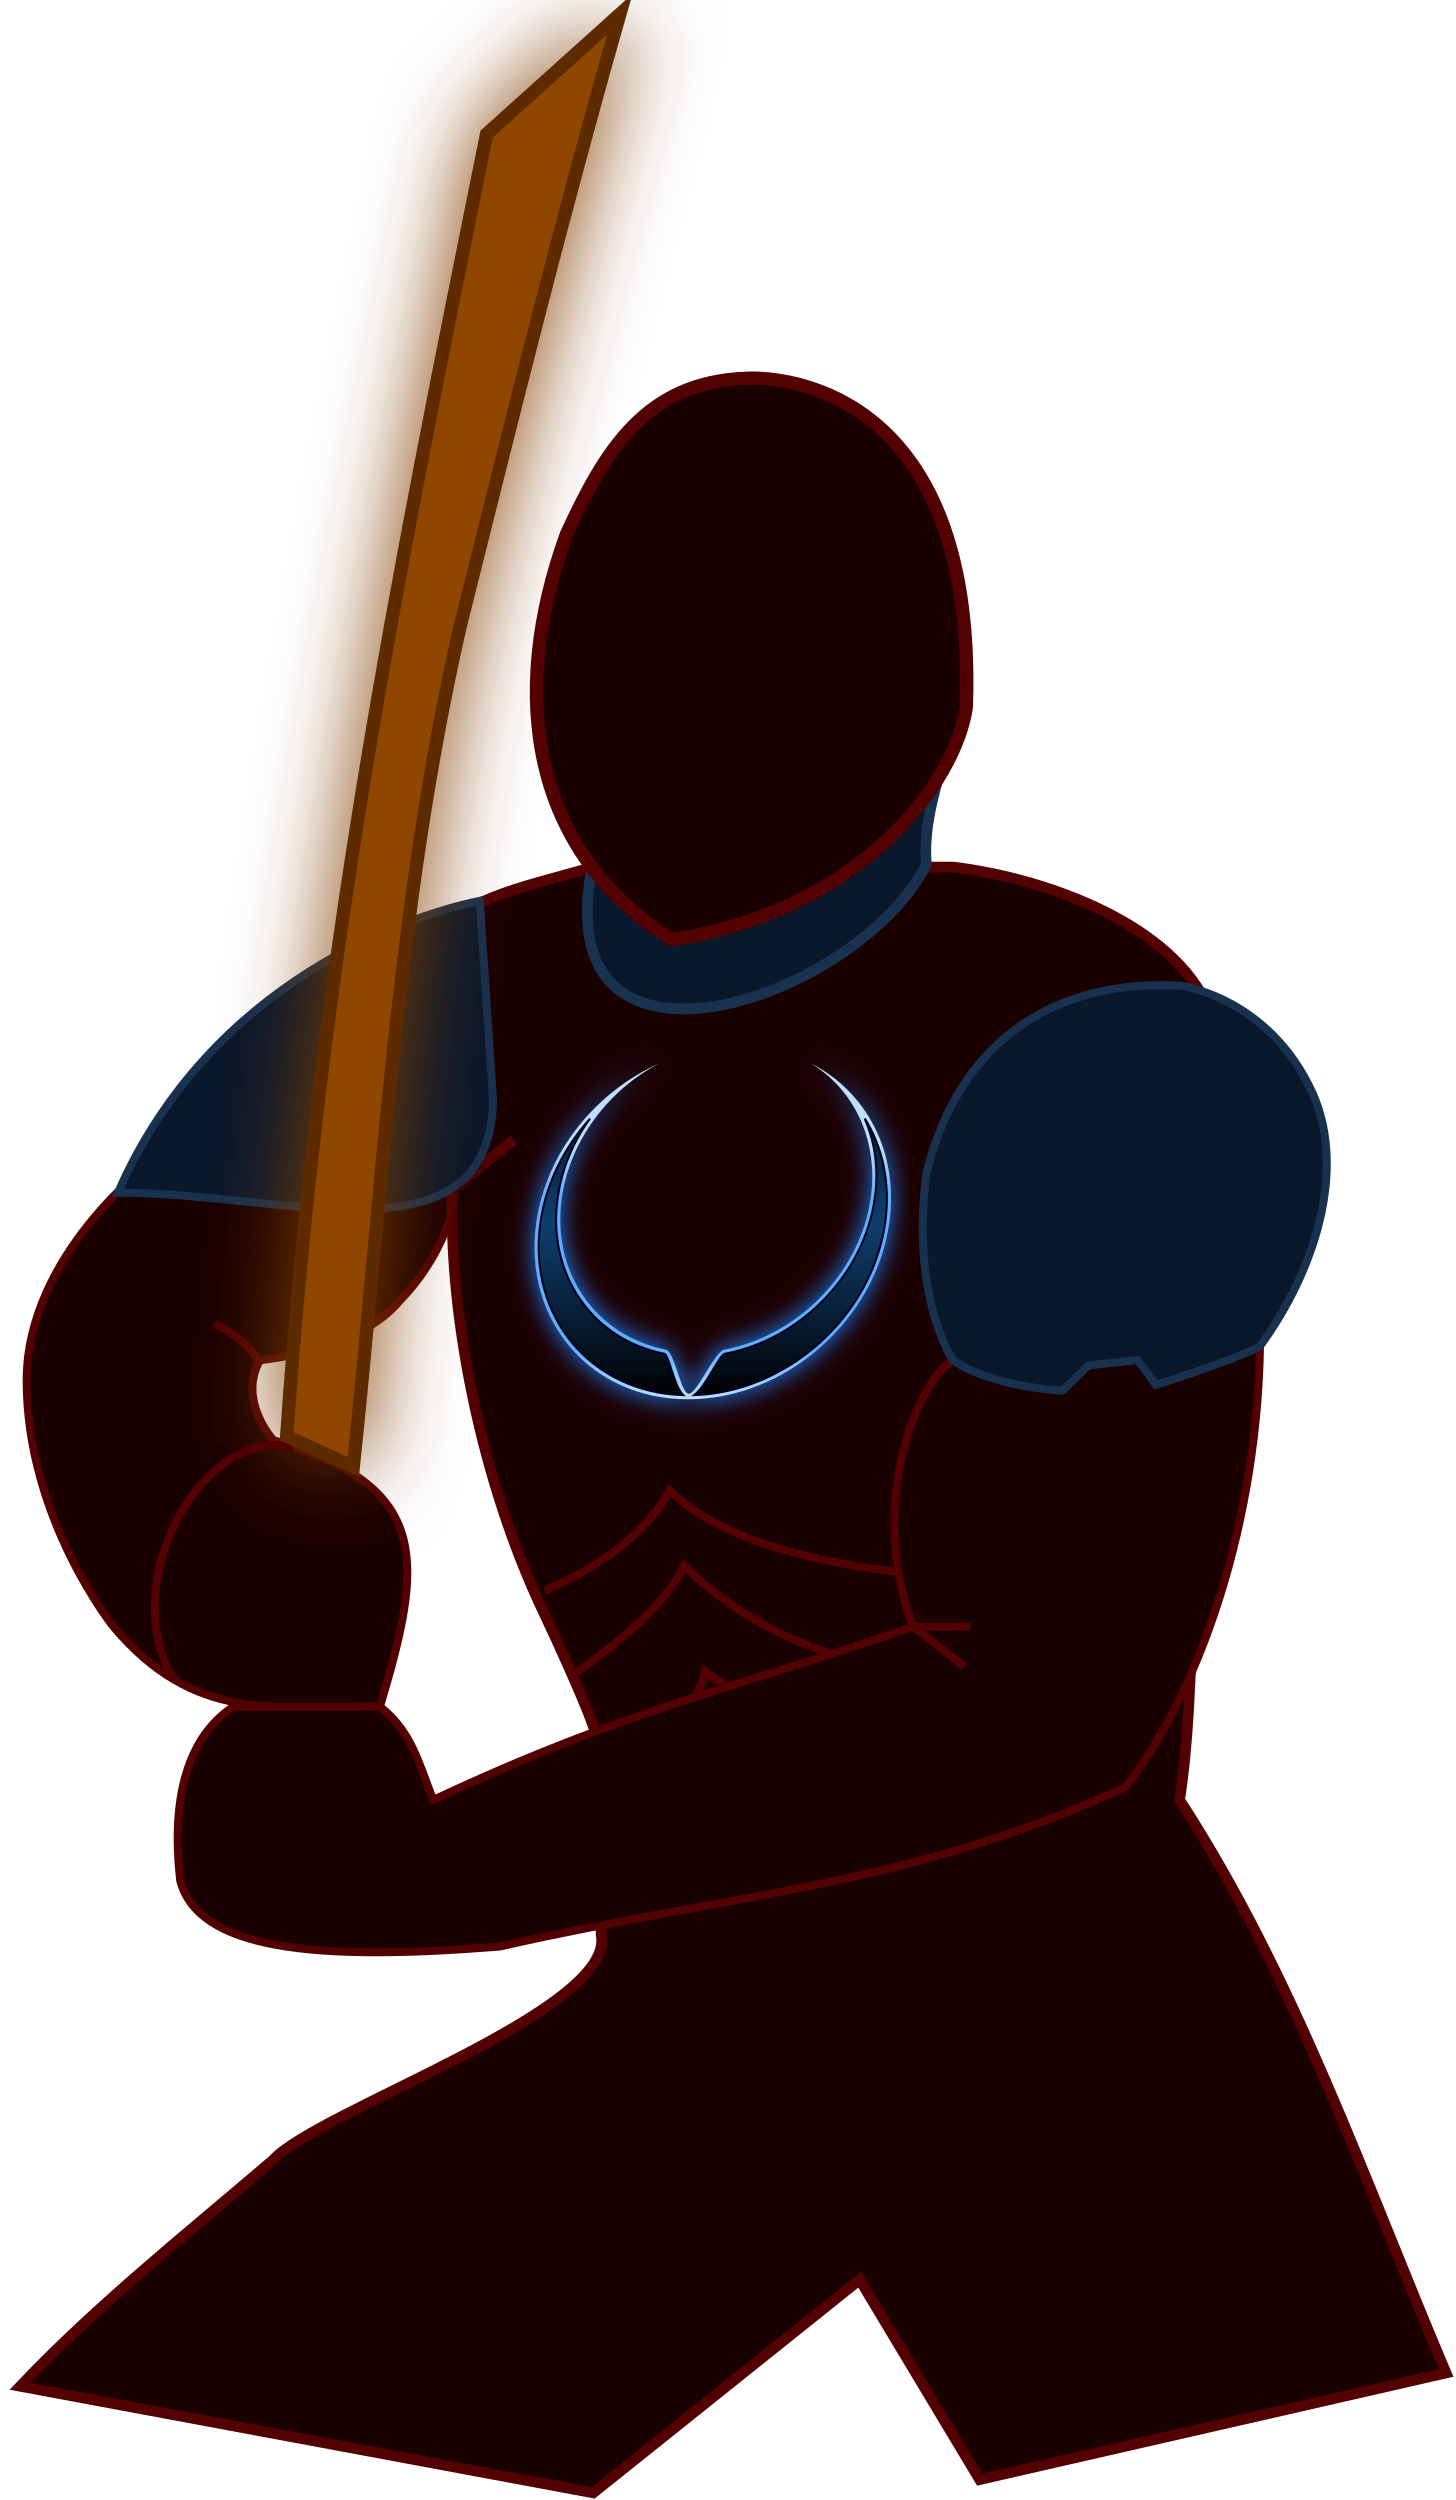
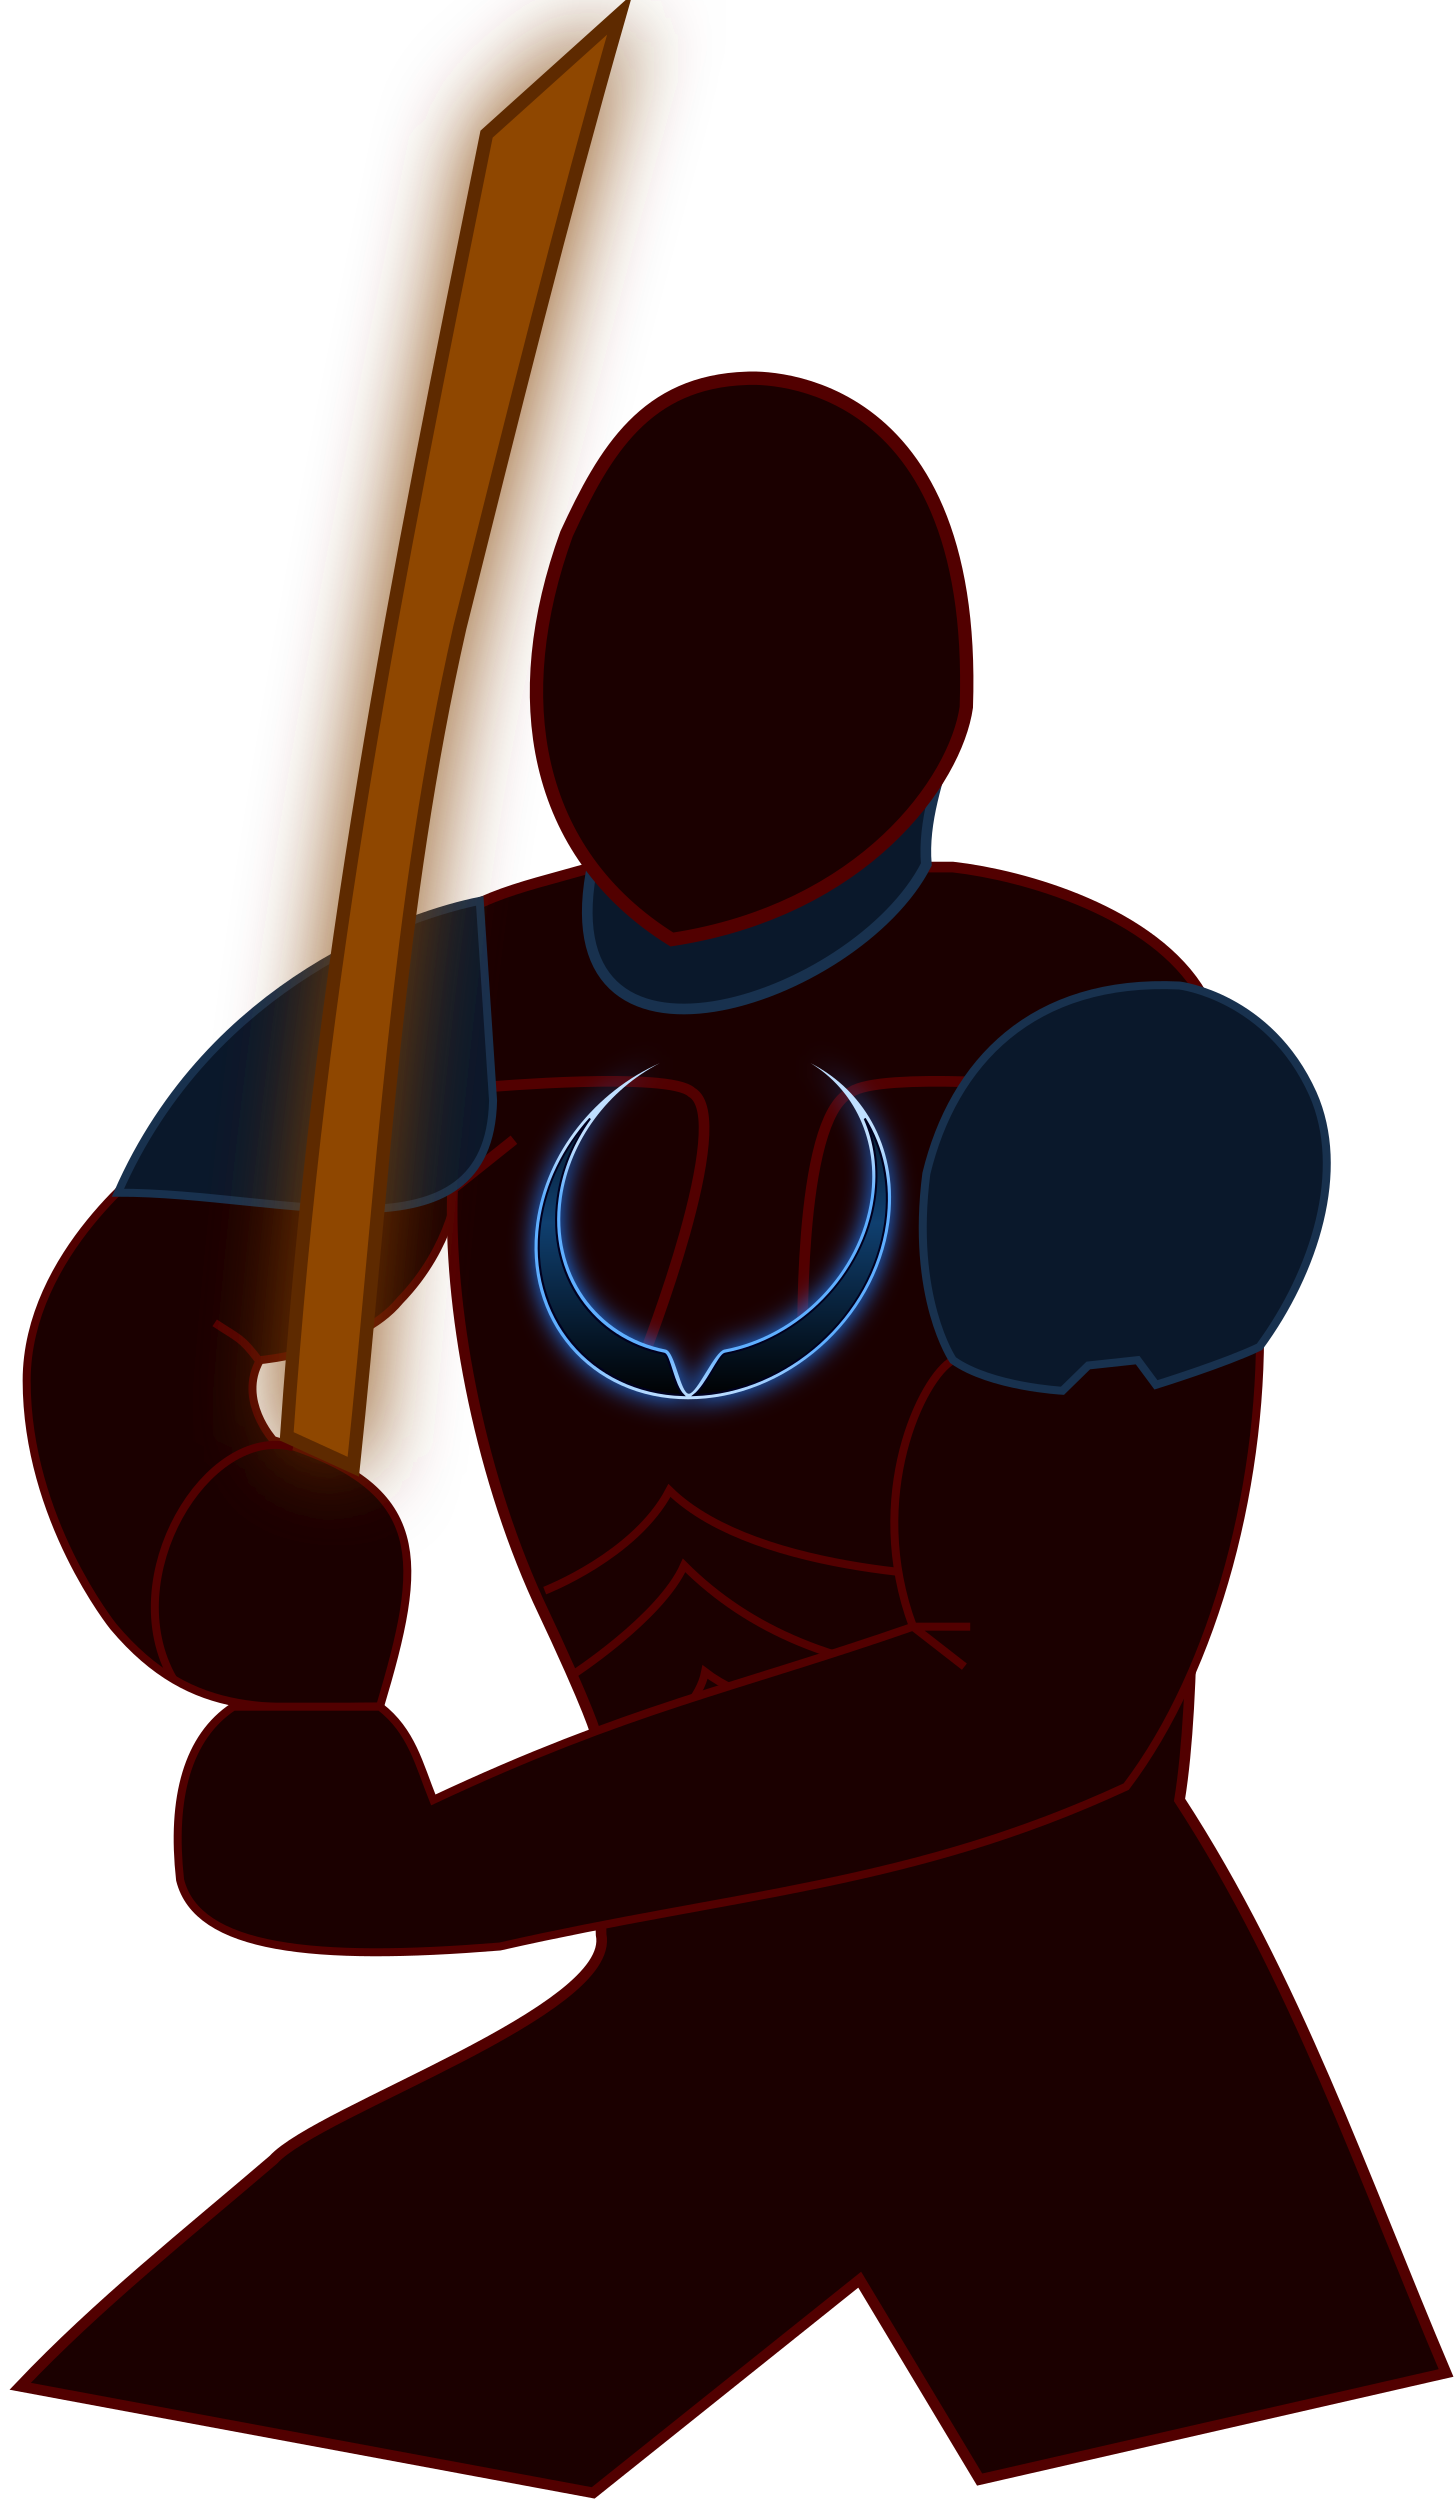
<svg xmlns="http://www.w3.org/2000/svg" xmlns:ns1="http://www.openswatchbook.org/uri/2009/osb" xmlns:xlink="http://www.w3.org/1999/xlink" width="546.031" height="938" id="svg2" version="1.1">
  <defs id="defs4">
    <linearGradient ns1:paint="solid" id="linearGradient3905">
      <stop offset="0" style="stop-color:#313131;stop-opacity:1;" id="stop3907" />
    </linearGradient>
    <linearGradient ns1:paint="solid" id="linearGradient3901">
      <stop offset="0" style="stop-color:#1e1e1e;stop-opacity:1;" id="stop3903" />
    </linearGradient>
    <linearGradient ns1:paint="solid" id="linearGradient3897">
      <stop offset="0" style="stop-color:#b1b1b1;stop-opacity:1;" id="stop3899" />
    </linearGradient>
    <linearGradient ns1:paint="solid" id="linearGradient3893">
      <stop offset="0" style="stop-color:#9c9c9c;stop-opacity:1;" id="stop3895" />
    </linearGradient>
    <linearGradient ns1:paint="solid" id="linearGradient3878">
      <stop offset="0" style="stop-color:#21466b;stop-opacity:1;" id="stop3880" />
    </linearGradient>
    <linearGradient ns1:paint="solid" id="linearGradient3874">
      <stop offset="0" style="stop-color:#1f3950;stop-opacity:1;" id="stop3876" />
    </linearGradient>
    <linearGradient ns1:paint="solid" id="linearGradient3870">
      <stop offset="0" style="stop-color:#4c3450;stop-opacity:1;" id="stop3872" />
    </linearGradient>
    <linearGradient ns1:paint="solid" id="linearGradient3866">
      <stop offset="0" style="stop-color:#371f3d;stop-opacity:1;" id="stop3868" />
    </linearGradient>
    <linearGradient ns1:paint="solid" id="linearGradient3851">
      <stop offset="0" style="stop-color:#18314e;stop-opacity:1;" id="stop3853" />
    </linearGradient>
    <linearGradient ns1:paint="solid" id="linearGradient3836">
      <stop offset="0" style="stop-color:#0a182b;stop-opacity:1;" id="stop3838" />
    </linearGradient>
-     <linearGradient ns1:paint="solid" id="linearGradient3821">
+     <linearGradient ns1:paint="solid" id="linearGradient3821" gradientTransform="matrix(-1,0,-0.362858,1,775.453,206.645)">
      <stop offset="0" style="stop-color:#520000;stop-opacity:1;" id="stop3823" />
    </linearGradient>
    <linearGradient ns1:paint="solid" id="linearGradient3813">
      <stop offset="0" style="stop-color:#1b0000;stop-opacity:1;" id="stop3815" />
      <stop id="stop3817" style="stop-color:#1b0000;stop-opacity:1;" offset="1" />
    </linearGradient>
    <linearGradient ns1:paint="solid" id="linearGradient3798">
      <stop offset="0" style="stop-color:#38650b;stop-opacity:1;" id="stop3800" />
    </linearGradient>
    <linearGradient ns1:paint="solid" id="linearGradient3783">
      <stop offset="0" style="stop-color:#214103;stop-opacity:1;" id="stop3785" />
    </linearGradient>
    <linearGradient ns1:paint="solid" id="linearGradient3779">
      <stop offset="0" style="stop-color:#8f4700;stop-opacity:1;" id="stop3781" />
    </linearGradient>
    <linearGradient ns1:paint="solid" id="linearGradient3775">
      <stop offset="0" style="stop-color:#5e2a00;stop-opacity:1;" id="stop3777" />
    </linearGradient>
    <linearGradient id="linearGradient3698">
      <stop style="stop-color:#000000;stop-opacity:1;" offset="0" id="stop3700" />
      <stop id="stop3706" offset="0.5" style="stop-color:#0f3f6f;stop-opacity:1;" />
      <stop style="stop-color:#000000;stop-opacity:1;" offset="1" id="stop3702" />
    </linearGradient>
    <linearGradient id="linearGradient3606">
      <stop style="stop-color:#bfdfff;stop-opacity:1;" offset="0" id="stop3608" />
      <stop id="stop3616" offset="0.2" style="stop-color:#5fafff;stop-opacity:1;" />
      <stop id="stop3614" offset="0.8" style="stop-color:#5fafff;stop-opacity:1;" />
      <stop style="stop-color:#bfdfff;stop-opacity:1;" offset="1" id="stop3610" />
    </linearGradient>
    <linearGradient id="linearGradient2987">
      <stop style="stop-color:#bfdfff;stop-opacity:1;" offset="0" id="stop2989" />
      <stop id="stop2991" offset="0.2" style="stop-color:#5fafff;stop-opacity:1;" />
      <stop id="stop2993" offset="0.8" style="stop-color:#5fafff;stop-opacity:1;" />
      <stop style="stop-color:#bfdfff;stop-opacity:1;" offset="1" id="stop2995" />
    </linearGradient>
    <linearGradient id="linearGradient3674">
      <stop style="stop-color:#000000;stop-opacity:1;" offset="0" id="stop3676" />
      <stop style="stop-color:#4f0700;stop-opacity:1;" offset="1" id="stop3678" />
    </linearGradient>
    <linearGradient id="linearGradient3666">
      <stop style="stop-color:#3f0f00;stop-opacity:1;" offset="0" id="stop3668" />
      <stop id="stop3671" offset="0.75" style="stop-color:#ff7f00;stop-opacity:1;" />
      <stop style="stop-color:#ff9f3f;stop-opacity:1;" offset="1" id="stop3670" />
    </linearGradient>
    <radialGradient xlink:href="#linearGradient3663" id="radialGradient3688" cx="24" cy="24" fx="24" fy="24" r="24" gradientUnits="userSpaceOnUse" />
    <linearGradient id="linearGradient3663">
      <stop style="stop-color:#00070f;stop-opacity:1;" offset="0" id="stop3667" />
      <stop id="stop3659" offset="0.94" style="stop-color:#00070f;stop-opacity:1;" />
      <stop id="stop3690" offset="1" style="stop-color:#00070f;stop-opacity:0;" />
    </linearGradient>
    <linearGradient gradientUnits="userSpaceOnUse" y2="440" x2="1024" y1="640" x1="1024" id="linearGradient4214" xlink:href="#linearGradient3699" />
    <linearGradient gradientUnits="userSpaceOnUse" y2="440" x2="1024" y1="640" x1="1024" id="linearGradient4204-6" xlink:href="#linearGradient3666-1" />
    <linearGradient gradientUnits="userSpaceOnUse" y2="440" x2="1024" y1="640" x1="1024" id="linearGradient4196-6" xlink:href="#linearGradient3674-5" />
    <radialGradient gradientUnits="userSpaceOnUse" r="256" fy="494" fx="1024" cy="494" cx="1024" id="radialGradient3687" xlink:href="#linearGradient3681" />
    <filter color-interpolation-filters="sRGB" id="filter3852">
      <feGaussianBlur id="feGaussianBlur3854" stdDeviation="7.25" />
    </filter>
    <linearGradient gradientUnits="userSpaceOnUse" y2="384" x2="1024" y1="640" x1="1024" id="linearGradient3836-1" xlink:href="#linearGradient3699" />
    <linearGradient gradientUnits="userSpaceOnUse" y2="384" x2="1024" y1="640" x1="1024" id="linearGradient3758" xlink:href="#linearGradient3698-7" />
    <linearGradient gradientTransform="translate(60,-1024)" gradientUnits="userSpaceOnUse" y2="1376" x2="1520" y1="1600" x1="1520" id="linearGradient3750" xlink:href="#linearGradient3698-7" />
    <linearGradient gradientTransform="translate(28,-1024)" gradientUnits="userSpaceOnUse" y2="1376" x2="1392" y1="1600" x1="1392" id="linearGradient3742" xlink:href="#linearGradient3698-7" />
    <linearGradient gradientTransform="translate(12,-1024)" gradientUnits="userSpaceOnUse" y2="1376" x2="1248" y1="1600" x1="1248" id="linearGradient3734" xlink:href="#linearGradient3698-7" />
    <linearGradient gradientTransform="translate(0,-1024)" gradientUnits="userSpaceOnUse" y2="1376" x2="768" y1="1600" x1="768" id="linearGradient3726" xlink:href="#linearGradient3698-7" />
    <linearGradient gradientTransform="translate(0,-1024)" gradientUnits="userSpaceOnUse" y2="1376" x2="576" y1="1600" x1="576" id="linearGradient3718" xlink:href="#linearGradient3698-7" />
    <linearGradient gradientTransform="translate(0,-1024)" gradientUnits="userSpaceOnUse" y2="1376" x2="400" y1="1600" x1="400" id="linearGradient3704" xlink:href="#linearGradient3698-7" />
    <linearGradient gradientUnits="userSpaceOnUse" y2="384" x2="1024" y1="592" x1="1024" id="linearGradient3680" xlink:href="#linearGradient3674-5" />
    <linearGradient gradientUnits="userSpaceOnUse" y2="384" x2="1024" y1="592" x1="1024" id="linearGradient3672" xlink:href="#linearGradient3666-1" />
    <linearGradient gradientTransform="translate(0,-1024)" gradientUnits="userSpaceOnUse" y2="1480" x2="1024" y1="1664" x1="1024" id="linearGradient3664" xlink:href="#linearGradient3606-6" />
    <linearGradient gradientTransform="translate(60,-1024)" gradientUnits="userSpaceOnUse" y2="1480" x2="1528" y1="1592" x1="1528" id="linearGradient3656" xlink:href="#linearGradient3606-6" />
    <linearGradient gradientTransform="translate(28,-1024)" gradientUnits="userSpaceOnUse" y2="1480" x2="1392" y1="1592" x1="1392" id="linearGradient3648" xlink:href="#linearGradient3606-6" />
    <linearGradient gradientTransform="translate(12,-1024)" gradientUnits="userSpaceOnUse" y2="1480" x2="1248" y1="1592" x1="1248" id="linearGradient3640" xlink:href="#linearGradient3606-6" />
    <linearGradient gradientTransform="translate(0,-1024)" gradientUnits="userSpaceOnUse" y2="1480" x2="776" y1="1592" x1="776" id="linearGradient3632" xlink:href="#linearGradient3606-6" />
    <linearGradient gradientTransform="translate(0,-1024)" gradientUnits="userSpaceOnUse" y2="1480" x2="584" y1="1592" x1="584" id="linearGradient3624" xlink:href="#linearGradient3606-6" />
    <linearGradient gradientTransform="translate(0,-1024)" gradientUnits="userSpaceOnUse" y2="1480" x2="408" y1="1592" x1="408" id="linearGradient3612" xlink:href="#linearGradient3606-6" />
    <linearGradient id="linearGradient3606-6">
      <stop id="stop3608-0" offset="0" style="stop-color:#bfdfff;stop-opacity:1;" />
      <stop style="stop-color:#5fafff;stop-opacity:1;" offset="0.2" id="stop3616-5" />
      <stop style="stop-color:#5fafff;stop-opacity:1;" offset="0.8" id="stop3614-1" />
      <stop id="stop3610-8" offset="1" style="stop-color:#bfdfff;stop-opacity:1;" />
    </linearGradient>
    <linearGradient id="linearGradient3666-1">
      <stop id="stop3668-2" offset="0" style="stop-color:#3f0f00;stop-opacity:1;" />
      <stop style="stop-color:#ff7f00;stop-opacity:1;" offset="0.75" id="stop3671-1" />
      <stop id="stop3670-6" offset="1" style="stop-color:#ff9f3f;stop-opacity:1;" />
    </linearGradient>
    <linearGradient id="linearGradient3674-5">
      <stop id="stop3676-4" offset="0" style="stop-color:#000000;stop-opacity:1;" />
      <stop id="stop3678-2" offset="1" style="stop-color:#3f0700;stop-opacity:1;" />
    </linearGradient>
    <linearGradient id="linearGradient3698-7">
      <stop id="stop3700-0" offset="0" style="stop-color:#000000;stop-opacity:1;" />
      <stop style="stop-color:#0f3f6f;stop-opacity:1;" offset="0.5" id="stop3706-5" />
      <stop id="stop3702-0" offset="1" style="stop-color:#000000;stop-opacity:1;" />
    </linearGradient>
    <linearGradient id="linearGradient3699">
      <stop style="stop-color:#3f0f00;stop-opacity:0.498;" offset="0" id="stop3701" />
      <stop id="stop3673" offset="0.75" style="stop-color:#ff7f00;stop-opacity:0.498;" />
      <stop style="stop-color:#ff9f3f;stop-opacity:0.498;" offset="1" id="stop3703" />
    </linearGradient>
    <linearGradient id="linearGradient3681">
      <stop style="stop-color:#1f7fff;stop-opacity:0;" offset="0" id="stop3691" />
      <stop id="stop3695" offset="0.31" style="stop-color:#1f7fff;stop-opacity:0;" />
      <stop style="stop-color:#1f7fff;stop-opacity:0.184;" offset="0.44" id="stop3689" />
      <stop id="stop3704" offset="0.85" style="stop-color:#1f7fff;stop-opacity:0;" />
      <stop id="stop3685" offset="1" style="stop-color:#1f7fff;stop-opacity:0;" />
    </linearGradient>
    <linearGradient xlink:href="#linearGradient3674-5" id="linearGradient4897" gradientUnits="userSpaceOnUse" x1="1024" y1="640" x2="1024" y2="440" gradientTransform="matrix(0.302643,0,0,0.302643,505.283,985.578)" />
    <linearGradient xlink:href="#linearGradient3666-1" id="linearGradient4899" gradientUnits="userSpaceOnUse" x1="1024" y1="640" x2="1024" y2="440" gradientTransform="matrix(0.302643,0,0,0.302643,505.283,985.578)" />
    <linearGradient xlink:href="#linearGradient3674-5" id="linearGradient4937" gradientUnits="userSpaceOnUse" x1="1024" y1="592" x2="1024" y2="384" gradientTransform="matrix(0.302643,0,0,0.302643,505.283,985.578)" />
    <linearGradient xlink:href="#linearGradient3666-1" id="linearGradient4939" gradientUnits="userSpaceOnUse" x1="1024" y1="592" x2="1024" y2="384" gradientTransform="matrix(0.302643,0,0,0.302643,505.283,985.578)" />
    <linearGradient xlink:href="#linearGradient3699" id="linearGradient4955" gradientUnits="userSpaceOnUse" x1="1024" y1="640" x2="1024" y2="384" />
    <linearGradient xlink:href="#linearGradient3674-5" id="linearGradient4957" gradientUnits="userSpaceOnUse" gradientTransform="matrix(0.302643,0,0,0.302643,505.283,985.578)" x1="1024" y1="592" x2="1024" y2="384" />
    <linearGradient xlink:href="#linearGradient3666-1" id="linearGradient4959" gradientUnits="userSpaceOnUse" gradientTransform="matrix(0.302643,0,0,0.302643,505.283,985.578)" x1="1024" y1="592" x2="1024" y2="384" />
    <linearGradient xlink:href="#linearGradient3606-6" id="linearGradient4961" gradientUnits="userSpaceOnUse" gradientTransform="translate(0,-1024)" x1="1024" y1="1664" x2="1024" y2="1480" />
    <linearGradient xlink:href="#linearGradient3698-7" id="linearGradient4963" gradientUnits="userSpaceOnUse" x1="1024" y1="640" x2="1024" y2="384" />
    <linearGradient xlink:href="#linearGradient3699" id="linearGradient4965" gradientUnits="userSpaceOnUse" x1="1024" y1="640" x2="1024" y2="440" />
    <linearGradient xlink:href="#linearGradient3674-5" id="linearGradient4967" gradientUnits="userSpaceOnUse" gradientTransform="matrix(0.302643,0,0,0.302643,505.283,985.578)" x1="1024" y1="640" x2="1024" y2="440" />
    <linearGradient xlink:href="#linearGradient3666-1" id="linearGradient4969" gradientUnits="userSpaceOnUse" gradientTransform="matrix(0.302643,0,0,0.302643,505.283,985.578)" x1="1024" y1="640" x2="1024" y2="440" />
    <filter color-interpolation-filters="sRGB" id="filter3675-9">
      <feGaussianBlur id="feGaussianBlur3677-6" stdDeviation="9.994" />
    </filter>
    <linearGradient xlink:href="#linearGradient3606-6-2" id="linearGradient4961-7" gradientUnits="userSpaceOnUse" gradientTransform="translate(0,-1024)" x1="1024" y1="1664" x2="1024" y2="1480" />
    <linearGradient id="linearGradient3606-6-2">
      <stop id="stop3608-0-3" offset="0" style="stop-color:#bfdfff;stop-opacity:1;" />
      <stop style="stop-color:#5fafff;stop-opacity:1;" offset="0.2" id="stop3616-5-2" />
      <stop style="stop-color:#5fafff;stop-opacity:1;" offset="0.8" id="stop3614-1-6" />
      <stop id="stop3610-8-4" offset="1" style="stop-color:#bfdfff;stop-opacity:1;" />
    </linearGradient>
    <linearGradient xlink:href="#linearGradient3698-7-2" id="linearGradient4963-5" gradientUnits="userSpaceOnUse" x1="1024" y1="640" x2="1024" y2="384" />
    <linearGradient id="linearGradient3698-7-2">
      <stop id="stop3700-0-3" offset="0" style="stop-color:#000000;stop-opacity:1;" />
      <stop style="stop-color:#0f3f6f;stop-opacity:1;" offset="0.5" id="stop3706-5-8" />
      <stop id="stop3702-0-9" offset="1" style="stop-color:#000000;stop-opacity:1;" />
    </linearGradient>
    <linearGradient y2="384" x2="1024" y1="640" x1="1024" gradientUnits="userSpaceOnUse" id="linearGradient4998" xlink:href="#linearGradient3698-7-2" />
    <filter color-interpolation-filters="sRGB" id="filter3675-90">
      <feGaussianBlur id="feGaussianBlur3677-5" stdDeviation="9.994" />
    </filter>
    <linearGradient xlink:href="#linearGradient3606-6-0" id="linearGradient4961-79" gradientUnits="userSpaceOnUse" gradientTransform="translate(0,-1024)" x1="1024" y1="1664" x2="1024" y2="1480" />
    <linearGradient id="linearGradient3606-6-0">
      <stop id="stop3608-0-8" offset="0" style="stop-color:#bfdfff;stop-opacity:1;" />
      <stop style="stop-color:#5fafff;stop-opacity:1;" offset="0.2" id="stop3616-5-1" />
      <stop style="stop-color:#5fafff;stop-opacity:1;" offset="0.8" id="stop3614-1-1" />
      <stop id="stop3610-8-40" offset="1" style="stop-color:#bfdfff;stop-opacity:1;" />
    </linearGradient>
    <linearGradient xlink:href="#linearGradient3698-7-6" id="linearGradient4963-54" gradientUnits="userSpaceOnUse" x1="1024" y1="640" x2="1024" y2="384" />
    <linearGradient id="linearGradient3698-7-6">
      <stop id="stop3700-0-1" offset="0" style="stop-color:#000000;stop-opacity:1;" />
      <stop style="stop-color:#0f3f6f;stop-opacity:1;" offset="0.5" id="stop3706-5-81" />
      <stop id="stop3702-0-8" offset="1" style="stop-color:#000000;stop-opacity:1;" />
    </linearGradient>
    <linearGradient y2="384" x2="1024" y1="640" x1="1024" gradientUnits="userSpaceOnUse" id="linearGradient4998-1" xlink:href="#linearGradient3698-7-6" />
    <linearGradient xlink:href="#linearGradient3821" id="linearGradient3946" gradientUnits="userSpaceOnUse" />
    <linearGradient xlink:href="#linearGradient3836" id="linearGradient3950" gradientTransform="matrix(0.738184,0,0,1.35468,39.1482,218.081)" x1="129.844" y1="246.367" x2="256.626" y2="246.367" gradientUnits="userSpaceOnUse" />
    <linearGradient xlink:href="#linearGradient3851" id="linearGradient3952" gradientTransform="matrix(0.738184,0,0,1.35468,39.1482,218.081)" x1="129.844" y1="246.367" x2="256.626" y2="246.367" gradientUnits="userSpaceOnUse" />
    <linearGradient xlink:href="#linearGradient3821" id="linearGradient2994" gradientTransform="matrix(1.25463,0,0,0.797048,22,52)" x1="182.192" y1="908.8" x2="309.059" y2="908.8" gradientUnits="userSpaceOnUse" />
    <filter id="filter8130" x="-0.322" width="1.643" y="-0.074" height="1.148">
      <feGaussianBlur stdDeviation="16.75" id="feGaussianBlur8132" />
    </filter>
  </defs>
  <g id="layer1" transform="translate(-39.7126,-218.645)" style="display:inline">
    <path id="ForearmRight" style="fill:url(#linearGradient3813);stroke:url(#linearGradient3821);stroke-width:3;stroke-linecap:butt;stroke-linejoin:miter;stroke-miterlimit:4;stroke-opacity:1;stroke-dasharray:none" d="M 136.803,729.074 C 130.183,720.307 129.259,720.965 120.275,714.976 M 152.275,628.976 97.275,653.976 C 97.275,653.976 49.713,688.832 49.713,736.645 49.713,788.488 82.275,828.976 82.275,828.976 112.604,865.058 142.424,858.976 182.275,858.976 198.499,804.451 202.166,776.501 142.275,758.976 142.275,758.976 128.698,744.045 137.275,728.976 137.275,728.976 174.069,725.675 189.713,706.645 209.792,686.001 211.713,662.645 211.713,662.645" />
    <path id="path3170" transform="translate(39.7126,218.645)" style="fill:url(#linearGradient3813);stroke:url(#linearGradient3821);stroke-width:4;stroke-linecap:butt;stroke-linejoin:miter;stroke-miterlimit:4;stroke-opacity:1;stroke-dasharray:none" d="M 169.501,446.242 192.828,427.618 M 131.61,430.648 150.562,358.331 C 176.821,335.938 190.997,334.35 222.562,325.331 L 357.562,325.331 C 384.238,328.33 433.125,342.264 450.945,373.219 L 439.265,390.186 C 439.265,390.186 454.978,598.576 442.562,675.331 485.793,741.734 511.687,817.556 542.562,890.335 L 367.562,930.335 322.562,855.335 222.562,935.335 7.562,895.335 C 36.867,864.467 70.297,837.991 102.562,810.335 119.323,791.871 231.318,754.358 225.543,725.895 L 223.611,650.895 C 223.611,650.895 222.345,643.805 201.839,600.41 179.088,550.357 168.104,489.248 169.819,445.904 z" />
+     <path style="fill:none;stroke:url(#linearGradient3821);stroke-width:4;stroke-linecap:butt;stroke-linejoin:miter;stroke-miterlimit:4;stroke-opacity:1;stroke-dasharray:none" d="M 222.907,626.463 C 222.907,626.463 290.943,620.584 299.211,628.463 316.24,638.16 281.288,727.251 281.288,727.251" id="path7358" />
    <path id="path3700" style="fill:url(#linearGradient3836);stroke:url(#linearGradient3851);stroke-width:4;stroke-linecap:butt;stroke-linejoin:miter;stroke-miterlimit:4;stroke-opacity:1;stroke-dasharray:none" d="M 285.592,541.777 261.394,505.475 396.107,495.403 C 391.768,511.245 385.921,526.71 387.275,542.976 361.229,594.36 242.431,634.076 262.275,541.976" />
    <path style="fill:url(#linearGradient3950);stroke:url(#linearGradient3952);stroke-width:3;stroke-linecap:butt;stroke-linejoin:miter;stroke-miterlimit:4;stroke-opacity:1;stroke-dasharray:none" d="M 219.713,556.645 C 194.713,561.645 118.961,586.143 83.96,666.143 146.575,666.051 223.229,694.187 224.713,631.645 z" id="BicepRight" />
    <path id="path8128" d="M 147.275,757.548 C 159.728,578.996 187.462,441.334 222.275,268.976 L 272.275,223.976 C 250.456,300.172 231.494,377.1 212.275,453.976 188.584,558.14 183.361,663.661 172.275,768.976 z" style="fill:url(#linearGradient3779);stroke:url(#linearGradient3775);stroke-width:5;stroke-linecap:butt;stroke-linejoin:miter;stroke-miterlimit:4;stroke-opacity:1;stroke-dasharray:none;filter:url(#filter8130)" />
+     <path id="path8129" d="M 435.924,626.463 C 435.924,626.463 370.02,620.584 358.894,628.463 338.347,638.16 340.971,727.251 340.971,727.251" style="fill:none;stroke:url(#linearGradient3821);stroke-width:4;stroke-linecap:butt;stroke-linejoin:miter;stroke-miterlimit:4;stroke-opacity:1;stroke-dasharray:none" />
    <path style="fill:none;stroke:url(#linearGradient2994);stroke-width:3;stroke-linecap:butt;stroke-linejoin:miter;stroke-miterlimit:4;stroke-opacity:1;stroke-dasharray:none" d="M 244.084,815.448 C 244.084,815.448 278.076,802.334 290.889,777.857 324.229,810.556 408.255,810.432 408.255,810.432 M 398.275,848.055 C 353.977,844.269 320.844,830.446 296.384,805.986 287.611,825.735 253.845,847.52 253.845,847.52 M 269.275,879.976 C 269.275,879.976 300.488,865.396 304.275,845.976 329.831,865.698 401.156,873.233 401.156,873.233" id="Abdominals" />
    <path style="fill:none;stroke:url(#linearGradient3821);stroke-width:3;stroke-linecap:butt;stroke-linejoin:miter;stroke-miterlimit:4;stroke-opacity:1;stroke-dasharray:none" d="M 149.713,761.645 C 117.363,752.977 82.739,810.586 104.713,848.645" id="path3708" />
    <path id="ForearmLeft" style="fill:url(#linearGradient3813);fill-opacity:1;stroke:url(#linearGradient3946);stroke-width:3;stroke-linecap:butt;stroke-linejoin:miter;stroke-miterlimit:4;stroke-opacity:1;stroke-dasharray:none" d="M 382.275,828.976 401.552,843.976 M 382.275,828.976 403.73,828.976 M 512.275,707.609 C 514.736,772.862 495.827,844.694 462.275,888.976 382.023,926.178 315.093,929.017 227.275,948.976 157.021,954.692 113.749,949.994 107.275,923.976 103.831,892.812 110.233,870.244 127.275,858.976 L 182.275,858.976 C 194.194,868.236 196.821,880.341 202.275,893.976 275.792,859.445 315.722,852.125 382.275,828.976 364.027,780.013 385.816,735.111 397.275,728.976" />
    <path id="BicepLeft" style="fill:url(#linearGradient3836);stroke:url(#linearGradient3851);stroke-width:3;stroke-linecap:butt;stroke-linejoin:miter;stroke-miterlimit:4;stroke-opacity:1;stroke-dasharray:none" d="M 532.275,628.976 C 515.784,592.43 482.275,588.412 482.275,588.412 426.989,585.769 397.391,617.335 387.275,658.976 381.267,705.635 397.275,728.976 397.275,728.976 411.427,739.035 438.349,740.458 438.349,740.458 L 448.036,730.976 466.554,728.976 473.423,738.245 C 473.423,738.245 499.798,730.049 512.275,723.976 533.075,695.61 545.017,657.621 532.275,628.976 z" />
    <g transform="matrix(0.517433,0,-0.072518,0.517433,-185.571,412.493)" id="Ring-9">
      <path id="RingGlow-1" d="M 969.281,396.281 C 925.981,416.811 896,460.923 896,512 896,582.656 953.344,640 1024,640 1094.66,640 1152,582.656 1152,512 1152,460.923 1122.02,416.811 1078.72,396.281 1112.89,415.467 1136,452.044 1136,494 1136,548.546 1096.94,594.017 1045.28,603.969 1038.39,605.297 1030,636 1024,636 1018,636 1009.61,605.297 1002.72,603.969 951.063,594.017 912,548.546 912,494 912,452.044 935.106,415.467 969.281,396.281 z" style="fill:#1f7fff;fill-opacity:1;stroke:none;filter:url(#filter3675-90)" />
      <path style="fill:url(#linearGradient4961-79);fill-opacity:1;stroke:none" d="M 969.281,396.281 C 925.981,416.811 896,460.923 896,512 896,582.656 953.344,640 1024,640 1094.66,640 1152,582.656 1152,512 1152,460.923 1122.02,416.811 1078.72,396.281 1112.89,415.467 1136,452.044 1136,494 1136,548.546 1096.94,594.017 1045.28,603.969 1038.39,605.297 1030,636 1024,636 1018,636 1009.61,605.297 1002.72,603.969 951.063,594.017 912,548.546 912,494 912,452.044 935.106,415.467 969.281,396.281 z" id="RingBorder-6" />
      <path style="fill:url(#linearGradient4998-1);fill-opacity:1;stroke:#00001f;stroke-width:1.5;stroke-linejoin:miter;stroke-miterlimit:4;stroke-opacity:1;stroke-dasharray:none" d="M 924.437,436.406 C 908.475,457.398 899,483.594 899,512 899,579.695 952.819,634.885 1020,637 1012,630 1006,608 1002,607 948.966,596.77 909,550.02 909,494 909,473.019 914.623,453.34 924.437,436.406 z M 1123.56,436.406 C 1133.38,453.34 1139,473.019 1139,494 1139,550.02 1099.03,596.77 1046,607 1042,608 1036,630 1028,637 1095.18,634.885 1149,579.695 1149,512 1149,483.594 1139.52,457.398 1123.56,436.406 z" id="RingBody-1" />
    </g>
    <path style="fill:url(#linearGradient3813);stroke:url(#linearGradient3821);stroke-width:5;stroke-linecap:butt;stroke-linejoin:miter;stroke-miterlimit:4;stroke-opacity:1;stroke-dasharray:none" d="M 291.79,571.154 C 363.748,560.19 398.324,511.63 402.275,483.976 406.79,353.908 319.85,360.59 319.85,360.59 282.053,361.849 266.775,387.534 252.275,418.976 229.985,480.397 239.504,538.539 291.79,571.154 z" id="path3678" />
    <path style="fill:url(#linearGradient3779);stroke:url(#linearGradient3775);stroke-width:5;stroke-linecap:butt;stroke-linejoin:miter;stroke-miterlimit:4;stroke-opacity:1;stroke-dasharray:none" d="M 147.275,757.548 C 159.728,578.996 187.462,441.334 222.275,268.976 L 272.275,223.976 C 250.456,300.172 231.494,377.1 212.275,453.976 188.584,558.14 183.361,663.661 172.275,768.976 z" id="path3698" />
  </g>
  <g id="layer3" style="display:none">
    <path transform="translate(-39.7126,-218.645)" style="fill:url(#linearGradient3897);stroke:url(#linearGradient3893);stroke-width:3;stroke-linecap:butt;stroke-linejoin:miter;stroke-miterlimit:4;stroke-opacity:1;stroke-dasharray:none;display:inline" d="M 227.275,893.976 217.275,913.976 222.275,948.976 212.275,948.976 212.275,923.976 212.275,903.976 222.275,893.976 212.275,893.976 202.275,908.976 202.275,948.976 197.275,948.976 192.275,923.976 197.275,908.976 207.275,893.976 202.275,893.976 187.275,908.976 187.275,938.976 192.275,948.976" id="path3722" />
  </g>
  <g id="layer2" style="display:none">
    <path transform="translate(-39.7126,-218.645)" style="fill:none;stroke:#00ff00;stroke-width:3;stroke-linecap:butt;stroke-linejoin:miter;stroke-miterlimit:4;stroke-opacity:1;stroke-dasharray:none" d="M 257.275,958.976 292.275,983.976 337.275,998.976 397.275,998.976 457.275,968.976 507.275,933.976 482.275,893.976 407.275,923.976 382.275,923.976" id="path3684" />
    <g id="g4945" transform="matrix(0.622887,0,0,0.622887,-174.623,27.084)">
      <path transform="matrix(0.302643,0,0,0.302643,505.283,985.578)" style="fill:url(#linearGradient4955);fill-opacity:1;fill-rule:evenodd;stroke:none;filter:url(#filter3852)" d="M 963.156,392.594 C 921.079,414.097 891.651,457.242 890.063,507.781 888.258,565.21 922.94,615.378 973.156,636 939.219,629.528 908.753,631.347 903.031,615.375 893.971,590.083 867.292,595.842 867.531,620.656 851.614,620.102 826.02,613.828 801.156,643.781 800.833,574.456 889.859,592.399 869.5,551.562 858.043,528.581 822.381,547.937 836.281,563.281 792.55,571.913 757.604,555.327 692.5,587 750.404,499.485 875.679,537.691 869.875,490.031 865.427,453.503 810.801,472.149 829.531,495.969 796.672,507.118 736.734,472.304 643.5,489.969 730.379,418.163 889.141,476.429 895.75,430.187 900.97,393.664 847.116,392.791 848.781,422.875 779.271,388.661 758.01,415.928 666.125,385.062 772.924,383.665 871.398,345.039 963.156,392.594 z M 816.969,438.344 C 744.83,434.239 749.141,445.063 711.219,441.25 720.791,406.273 627.821,423.068 686.313,445.437 563.951,439.392 566.116,486.758 443.094,463.969 582.004,449.501 694.809,368.232 816.969,438.344 z M 617.75,498.219 C 584.131,513.037 563.737,540.707 493.781,534.687 540.962,536.905 577.436,478.919 617.75,498.219 z M 804.063,511.25 C 732.304,518.963 756.42,531.982 721.781,534.437 726.113,500.541 645.152,528.171 700.063,541.531 590.629,557.314 616.746,601.348 503.531,585.906 618.156,570.911 649.505,464.444 804.063,511.25 z M 829.594,582.656 C 795.948,592.415 804.059,601.999 785.938,605.562 778.986,569.713 716.216,624.556 773.438,620.812 711.818,631.384 724.628,663.943 662.031,655.969 718.366,641.805 730.153,555.075 829.594,582.656 z M 676.438,605.531 C 650.589,620.673 653.591,636.318 590.25,641.219 623.189,641.029 650.833,588.63 676.438,605.531 z M 1084.84,392.594 C 1126.92,414.097 1156.35,457.242 1157.94,507.781 1159.74,565.21 1125.06,615.378 1074.84,636 1108.78,629.528 1139.25,631.347 1144.97,615.375 1154.03,590.083 1180.71,595.842 1180.47,620.656 1196.39,620.102 1221.98,613.828 1246.84,643.781 1247.17,574.456 1158.14,592.398 1178.5,551.562 1189.96,528.581 1225.62,547.937 1211.72,563.281 1255.45,571.913 1290.4,555.327 1355.5,587 1297.6,499.485 1172.32,537.691 1178.13,490.031 1182.57,453.503 1237.2,472.149 1218.47,495.969 1251.33,507.118 1311.27,472.304 1404.5,489.969 1317.62,418.163 1158.86,476.429 1152.25,430.187 1147.03,393.664 1200.88,392.791 1199.22,422.875 1268.73,388.661 1289.99,415.928 1381.88,385.062 1275.08,383.664 1176.6,345.039 1084.84,392.594 z M 1231.03,438.344 C 1303.17,434.239 1298.86,445.063 1336.78,441.25 1327.21,406.273 1420.18,423.068 1361.69,445.437 1484.05,439.392 1481.88,486.758 1604.91,463.969 1466,449.501 1353.19,368.232 1231.03,438.344 z M 1430.25,498.219 C 1463.87,513.037 1484.26,540.707 1554.22,534.687 1507.04,536.905 1470.56,478.919 1430.25,498.219 z M 1243.94,511.25 C 1315.7,518.963 1291.58,531.982 1326.22,534.437 1321.89,500.541 1402.85,528.171 1347.94,541.531 1457.37,557.314 1431.25,601.348 1544.47,585.906 1429.84,570.911 1398.5,464.444 1243.94,511.25 z M 1218.41,582.656 C 1252.05,592.415 1243.94,601.999 1262.06,605.562 1269.01,569.713 1331.78,624.556 1274.56,620.812 1336.18,631.384 1323.37,663.943 1385.97,655.969 1329.63,641.805 1317.85,555.075 1218.41,582.656 z M 1371.56,605.531 C 1397.41,620.673 1394.41,636.318 1457.75,641.219 1424.81,641.029 1397.17,588.63 1371.56,605.531 z" id="PhoenixWingsGlow" />
      <path id="PhoenixWings" d="M 796.775,1104.39 C 784.041,1110.9 775.135,1123.96 774.654,1139.25 774.108,1156.63 784.604,1171.82 799.802,1178.06 789.531,1176.1 780.311,1176.65 778.579,1171.82 775.837,1164.16 767.763,1165.91 767.835,1173.42 763.018,1173.25 755.272,1171.35 747.747,1180.41 747.65,1159.43 774.593,1164.86 768.431,1152.5 764.964,1145.55 754.171,1151.41 758.378,1156.05 745.143,1158.66 734.567,1153.64 714.863,1163.23 732.388,1136.74 770.301,1148.31 768.545,1133.88 767.198,1122.83 750.666,1128.47 756.335,1135.68 746.39,1139.05 728.25,1128.52 700.034,1133.86 726.327,1112.13 774.375,1129.77 776.375,1115.77 777.955,1104.72 761.657,1104.45 762.161,1113.56 741.124,1103.2 734.689,1111.46 706.881,1102.11 739.203,1101.69 769.006,1090 796.775,1104.39 z M 752.533,1118.24 C 730.701,1117 732.005,1120.27 720.528,1119.12 723.425,1108.53 695.289,1113.62 712.991,1120.39 675.959,1118.56 676.614,1132.89 639.382,1125.99 681.422,1121.62 715.562,1097.02 752.533,1118.24 z M 692.241,1136.36 C 682.066,1140.85 675.894,1149.22 654.722,1147.4 669.001,1148.07 680.04,1130.52 692.241,1136.36 z M 748.627,1140.3 C 726.91,1142.64 734.208,1146.58 723.725,1147.32 725.036,1137.06 700.534,1145.43 717.152,1149.47 684.033,1154.25 691.937,1167.57 657.673,1162.9 692.364,1158.36 701.851,1126.14 748.627,1140.3 z M 756.354,1161.91 C 746.171,1164.87 748.626,1167.77 743.142,1168.85 741.038,1158 722.041,1174.6 739.359,1173.46 720.71,1176.66 724.587,1186.52 705.642,1184.1 722.691,1179.82 726.259,1153.57 756.354,1161.91 z M 710.002,1168.84 C 702.179,1173.42 703.088,1178.16 683.918,1179.64 693.887,1179.58 702.253,1163.72 710.002,1168.84 z M 833.602,1104.39 C 846.337,1110.9 855.244,1123.96 855.725,1139.25 856.27,1156.63 845.775,1171.82 830.576,1178.06 840.848,1176.1 850.069,1176.65 851.8,1171.82 854.542,1164.16 862.617,1165.91 862.544,1173.42 867.362,1173.25 875.107,1171.35 882.63,1180.41 882.73,1159.43 855.786,1164.86 861.948,1152.5 865.416,1145.55 876.208,1151.41 872.002,1156.05 885.236,1158.66 895.814,1153.64 915.516,1163.23 897.993,1136.74 860.077,1148.31 861.836,1133.88 863.18,1122.83 879.713,1128.47 874.044,1135.68 883.989,1139.05 902.13,1128.52 930.345,1133.86 904.051,1112.13 856.004,1129.77 854.003,1115.77 852.424,1104.72 868.721,1104.45 868.219,1113.56 889.255,1103.2 895.689,1111.46 923.499,1102.11 891.177,1101.69 861.373,1090 833.602,1104.39 z M 877.846,1118.24 C 899.678,1117 898.374,1120.27 909.85,1119.12 906.954,1108.53 935.091,1113.62 917.389,1120.39 954.42,1118.56 953.764,1132.89 990.998,1125.99 948.958,1121.62 914.816,1097.02 877.846,1118.24 z M 938.138,1136.36 C 948.313,1140.85 954.484,1149.22 975.657,1147.4 961.378,1148.07 950.338,1130.52 938.138,1136.36 z M 881.753,1140.3 C 903.47,1142.64 896.171,1146.58 906.654,1147.32 905.344,1137.06 929.846,1145.43 913.228,1149.47 946.346,1154.25 938.441,1167.57 972.706,1162.9 938.014,1158.36 928.529,1126.14 881.753,1140.3 z M 874.026,1161.91 C 884.207,1164.87 881.753,1167.77 887.237,1168.85 889.34,1158 908.337,1174.6 891.02,1173.46 909.669,1176.66 905.792,1186.52 924.737,1184.1 907.686,1179.82 904.121,1153.57 874.026,1161.91 z M 920.376,1168.84 C 928.199,1173.42 927.291,1178.16 946.461,1179.64 936.492,1179.58 928.127,1163.72 920.376,1168.84 z" style="fill:url(#linearGradient4957);fill-opacity:1;fill-rule:evenodd;stroke:url(#linearGradient4959);stroke-width:0.605;stroke-linejoin:round;stroke-miterlimit:4;stroke-dasharray:none" />
      <path transform="matrix(0.302643,0,0,0.302643,505.283,985.578)" style="fill:url(#linearGradient4965);fill-opacity:1;fill-rule:evenodd;stroke:none;filter:url(#filter3852)" d="M 1057.09,439.719 C 1023.09,445.203 979.582,487.664 937.187,521.781 L 989.312,497.719 959.187,529.75 985.219,517.562 C 976.674,534.405 977.589,563.539 949.469,569.281 964.111,583.772 982.927,594.062 1003.97,598.094 1014,600 1021,628 1024,628 1027,628 1034,600 1044.03,598.094 1065.88,593.907 1085.32,582.973 1100.19,567.594 1025.8,568.523 1030.5,493.046 1096.22,476.531 1091.15,471.808 1074.28,472.693 1060.47,474.875 1062.88,458.781 1085.7,451.073 1102.56,453.156 1092.92,443.378 1081.19,436.314 1061.72,444.437 L 1057.09,439.719 z M 1047.75,453.281 1052.81,458.281 C 1046.2,463.879 1040.33,464.251 1034.75,459.25 L 1047.75,453.281 z" id="PhoenixHeadGlow" />
      <path id="PhoenixHead" d="M 825.204,1118.66 C 814.914,1120.32 801.747,1133.17 788.916,1143.49 L 804.691,1136.21 795.574,1145.9 803.453,1142.21 C 800.867,1147.31 801.143,1156.13 792.633,1157.87 797.064,1162.25 802.759,1165.37 809.127,1166.59 812.163,1167.16 814.282,1175.64 815.189,1175.64 816.097,1175.64 818.216,1167.16 821.251,1166.59 827.864,1165.32 833.748,1162.01 838.248,1157.36 815.734,1157.64 817.157,1134.79 837.046,1129.8 835.512,1128.37 830.406,1128.64 826.227,1129.3 826.956,1124.42 833.863,1122.09 838.965,1122.72 836.048,1119.76 832.498,1117.63 826.605,1120.08 L 825.204,1118.66 z M 822.377,1122.76 823.909,1124.27 C 821.908,1125.97 820.132,1126.08 818.443,1124.57 L 822.377,1122.76 z" style="fill:url(#linearGradient4967);fill-opacity:1;fill-rule:evenodd;stroke:url(#linearGradient4969);stroke-width:0.605;stroke-linejoin:round;stroke-miterlimit:4;stroke-opacity:1;stroke-dasharray:none" />
      <g transform="matrix(0.302642,0,0,0.302642,505.284,985.579)" id="Ring">
        <path id="RingGlow" d="M 969.281,396.281 C 925.981,416.811 896,460.923 896,512 896,582.656 953.344,640 1024,640 1094.66,640 1152,582.656 1152,512 1152,460.923 1122.02,416.811 1078.72,396.281 1112.89,415.467 1136,452.044 1136,494 1136,548.546 1096.94,594.017 1045.28,603.969 1038.39,605.297 1030,636 1024,636 1018,636 1009.61,605.297 1002.72,603.969 951.063,594.017 912,548.546 912,494 912,452.044 935.106,415.467 969.281,396.281 z" style="fill:#1f7fff;fill-opacity:1;stroke:none;filter:url(#filter3675-9)" />
        <path style="fill:url(#linearGradient4961-7);fill-opacity:1;stroke:none" d="M 969.281,396.281 C 925.981,416.811 896,460.923 896,512 896,582.656 953.344,640 1024,640 1094.66,640 1152,582.656 1152,512 1152,460.923 1122.02,416.811 1078.72,396.281 1112.89,415.467 1136,452.044 1136,494 1136,548.546 1096.94,594.017 1045.28,603.969 1038.39,605.297 1030,636 1024,636 1018,636 1009.61,605.297 1002.72,603.969 951.063,594.017 912,548.546 912,494 912,452.044 935.106,415.467 969.281,396.281 z" id="RingBorder" />
        <path style="fill:url(#linearGradient4998);fill-opacity:1;stroke:#00001f;stroke-width:1.5;stroke-linejoin:miter;stroke-miterlimit:4;stroke-opacity:1;stroke-dasharray:none" d="M 924.437,436.406 C 908.475,457.398 899,483.594 899,512 899,579.695 952.819,634.885 1020,637 1012,630 1006,608 1002,607 948.966,596.77 909,550.02 909,494 909,473.019 914.623,453.34 924.437,436.406 z M 1123.56,436.406 C 1133.38,453.34 1139,473.019 1139,494 1139,550.02 1099.03,596.77 1046,607 1042,608 1036,630 1028,637 1095.18,634.885 1149,579.695 1149,512 1149,483.594 1139.52,457.398 1123.56,436.406 z" id="RingBody" />
      </g>
    </g>
  </g>
</svg>
